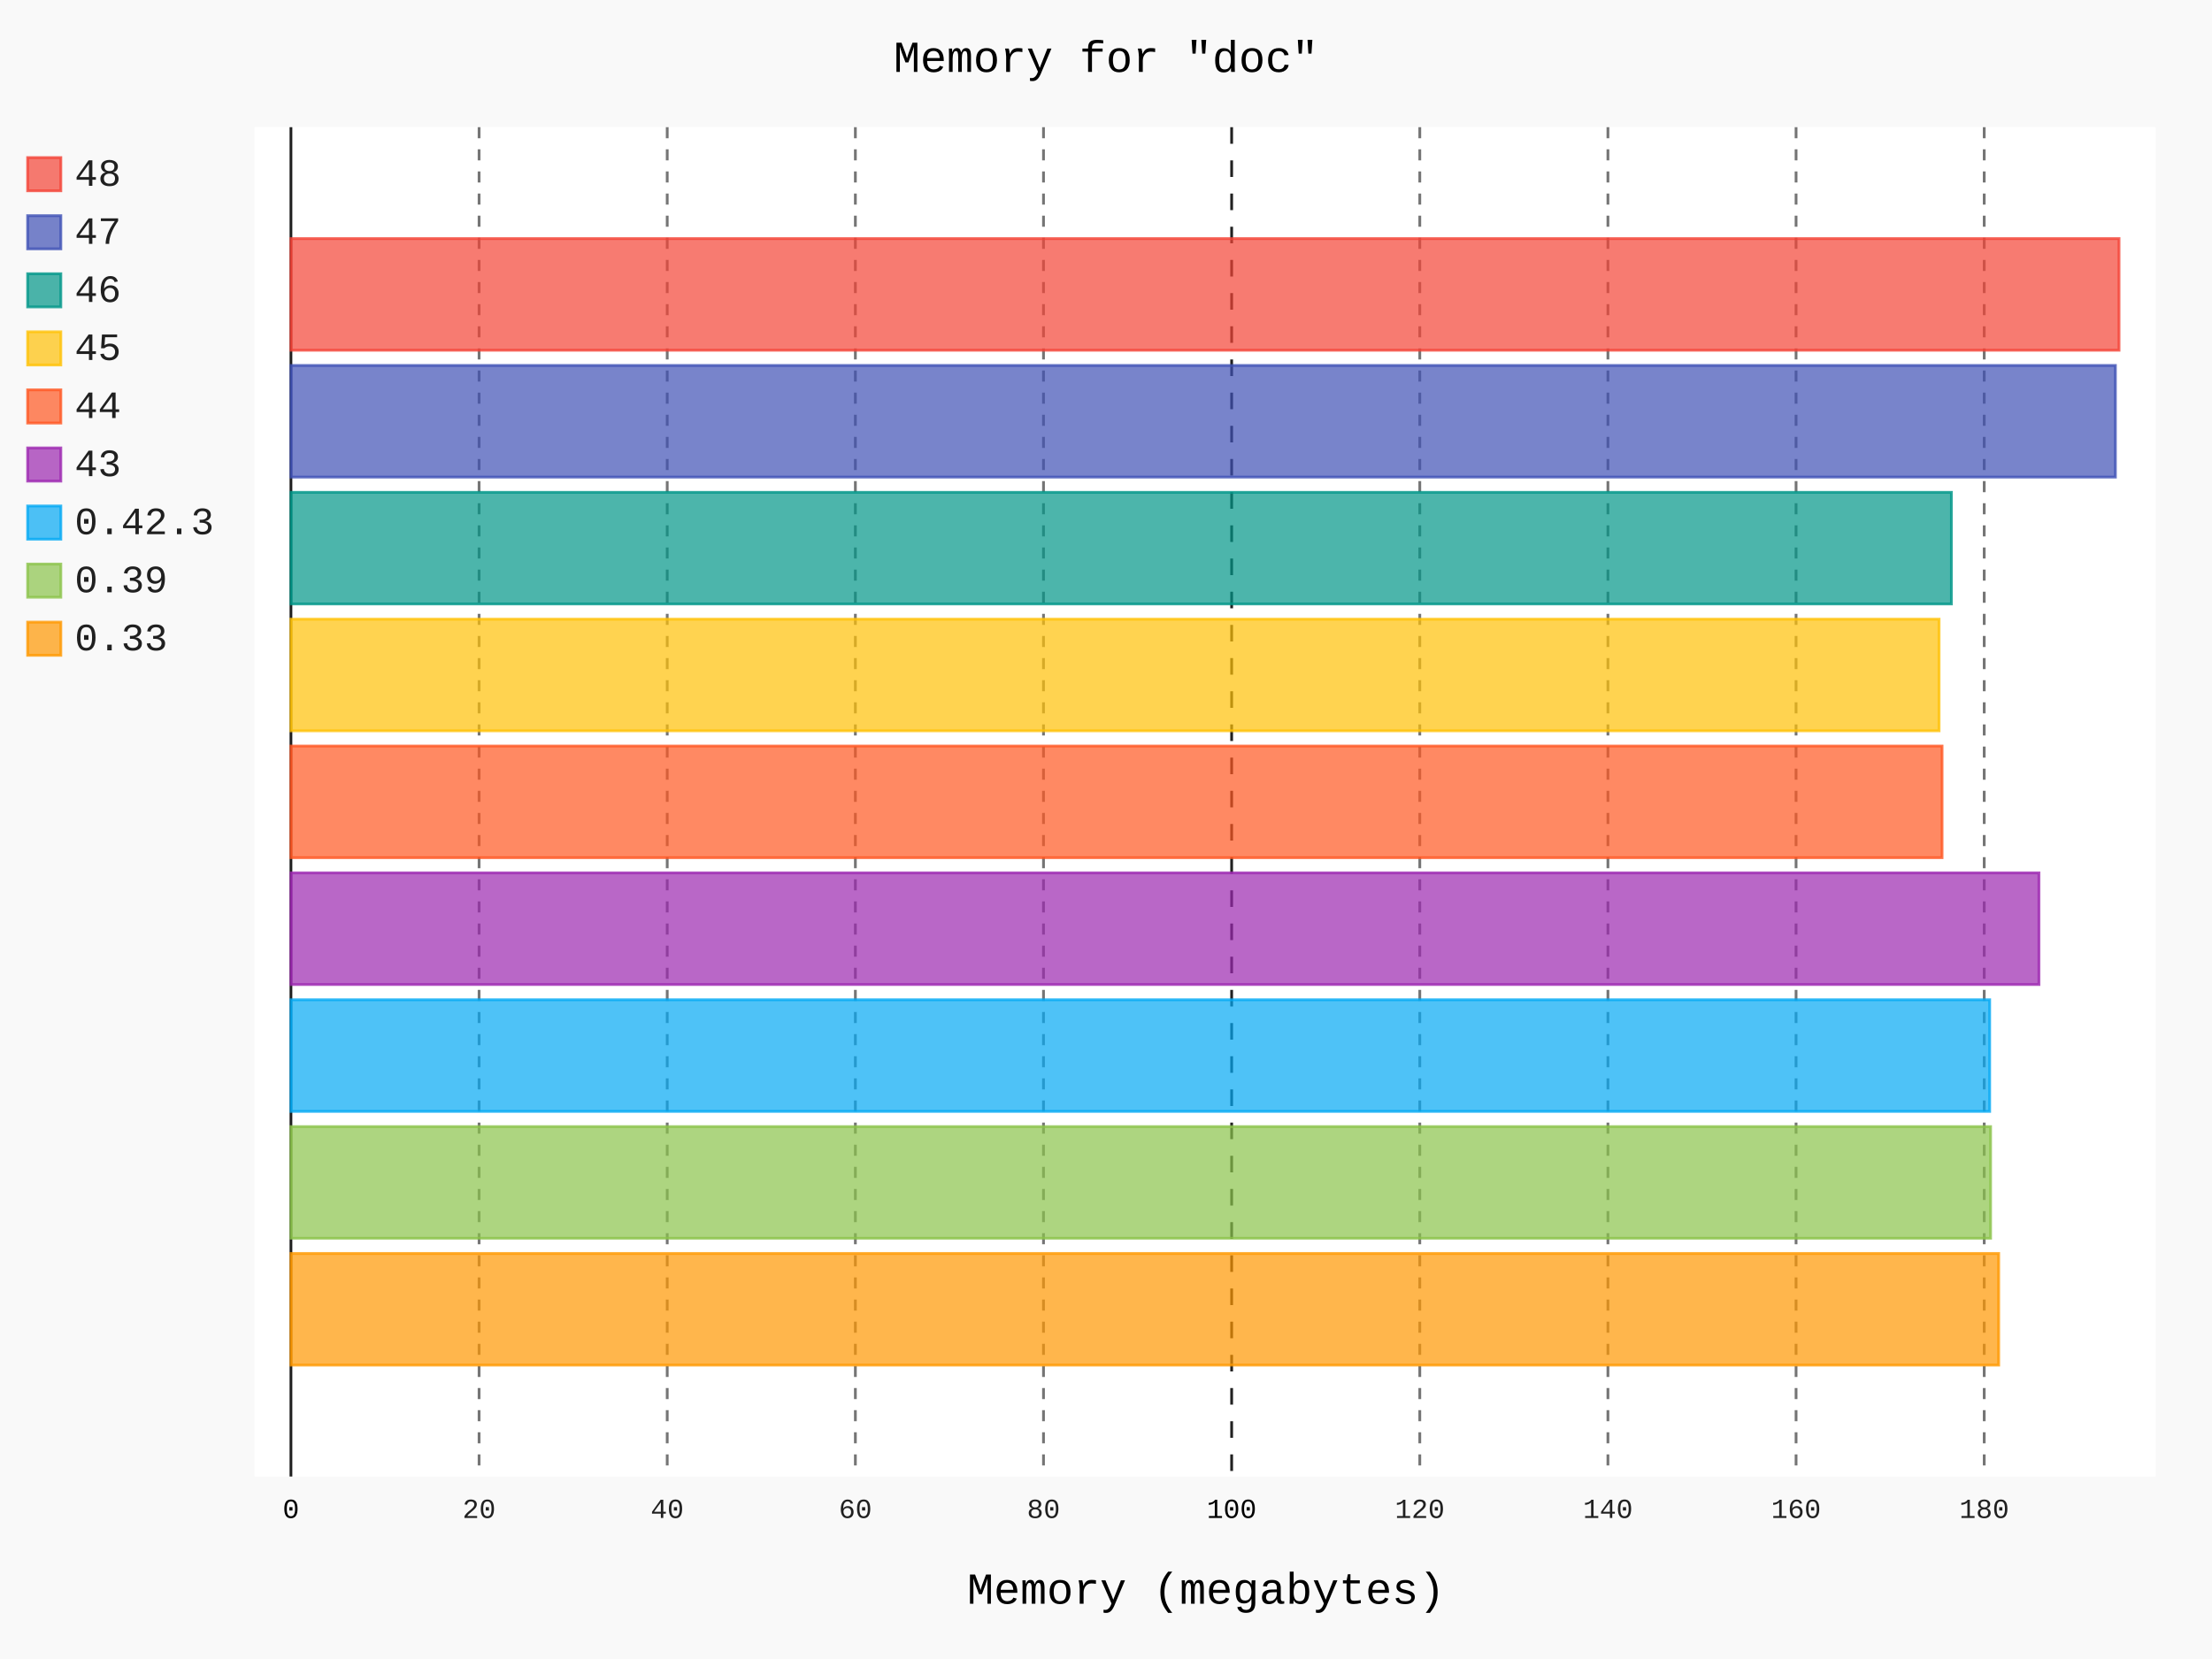
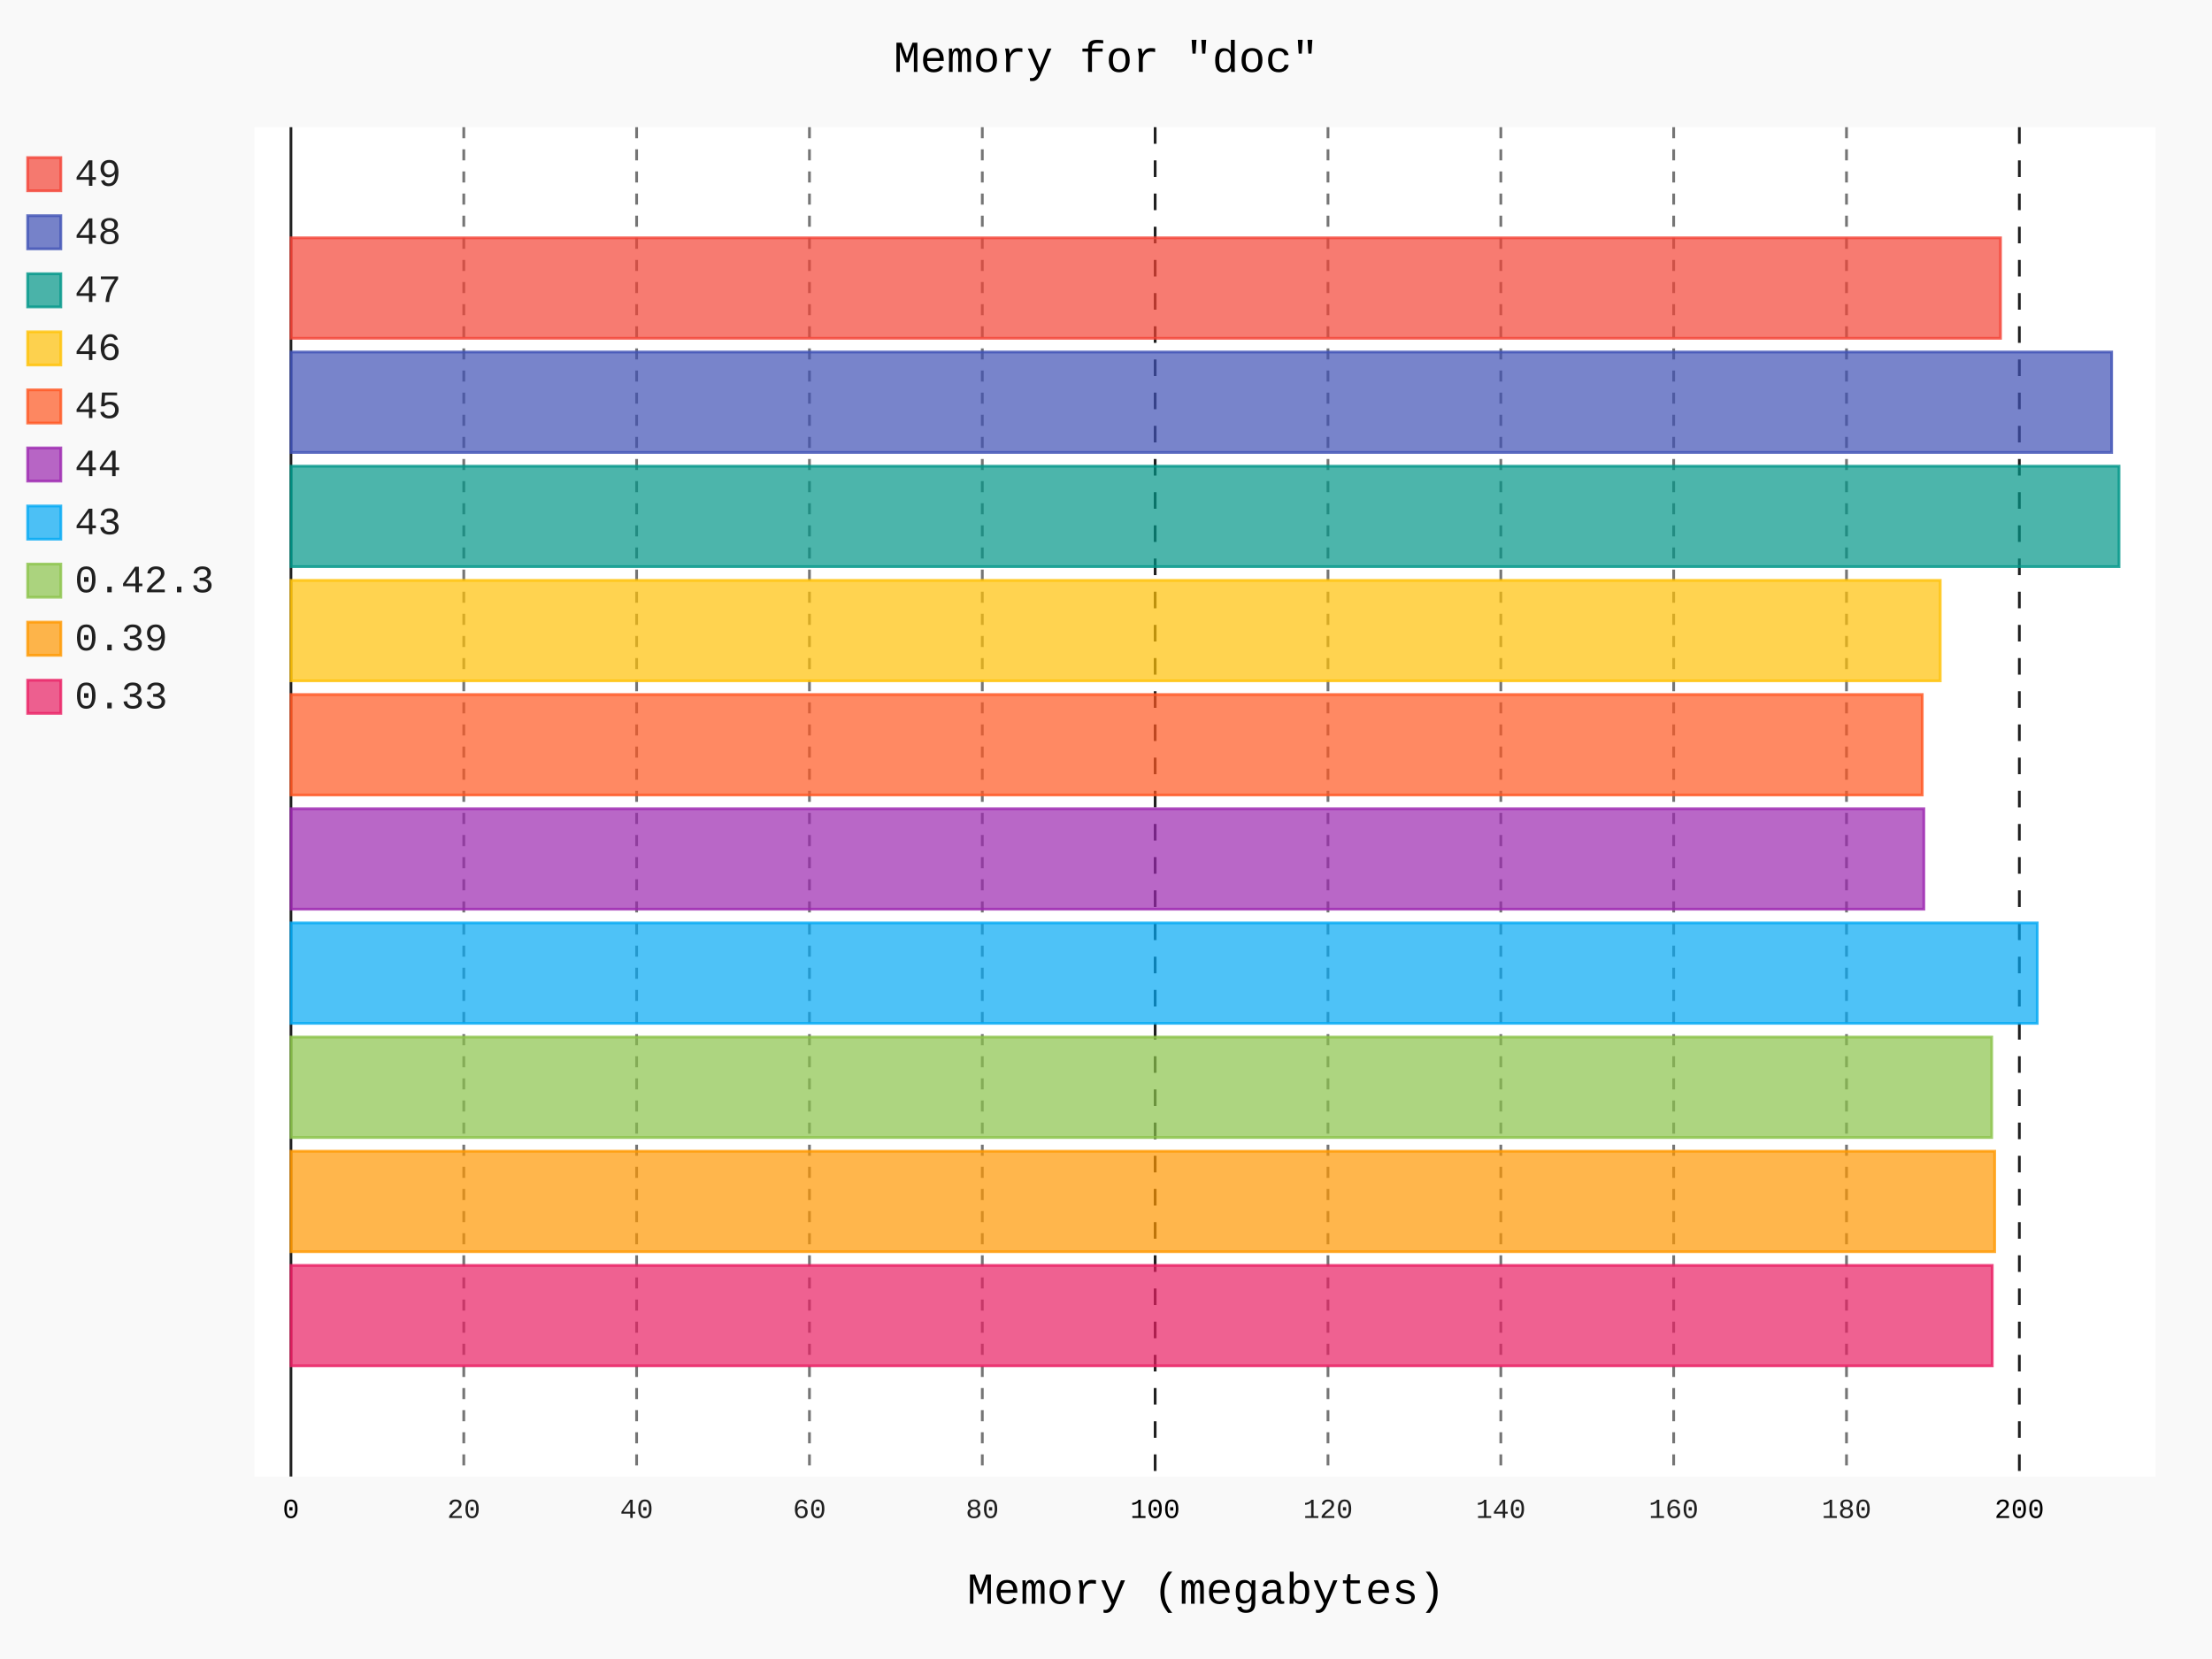
- <svg xmlns="http://www.w3.org/2000/svg" class="pygal-chart" id="chart-18a495e1-1308-4b37-a4b7-d3f643411c99" viewBox="0 0 800 600">
+ <svg xmlns="http://www.w3.org/2000/svg" class="pygal-chart" id="chart-a7226d30-f018-4cbb-b6de-66efb2b228c3" viewBox="0 0 800 600">
  <defs>
-     <style type="text/css">#chart-18a495e1-1308-4b37-a4b7-d3f643411c99{-webkit-user-select:none;-webkit-font-smoothing:antialiased;font-family:Consolas,"Liberation Mono",Menlo,Courier,monospace}#chart-18a495e1-1308-4b37-a4b7-d3f643411c99 .title{font-family:Consolas,"Liberation Mono",Menlo,Courier,monospace;font-size:16px}#chart-18a495e1-1308-4b37-a4b7-d3f643411c99 .legends .legend text{font-family:Consolas,"Liberation Mono",Menlo,Courier,monospace;font-size:14px}#chart-18a495e1-1308-4b37-a4b7-d3f643411c99 .axis text{font-family:Consolas,"Liberation Mono",Menlo,Courier,monospace;font-size:10px}#chart-18a495e1-1308-4b37-a4b7-d3f643411c99 .axis text.major{font-family:Consolas,"Liberation Mono",Menlo,Courier,monospace;font-size:10px}#chart-18a495e1-1308-4b37-a4b7-d3f643411c99 .text-overlay text.value{font-family:Consolas,"Liberation Mono",Menlo,Courier,monospace;font-size:16px}#chart-18a495e1-1308-4b37-a4b7-d3f643411c99 .text-overlay text.label{font-family:Consolas,"Liberation Mono",Menlo,Courier,monospace;font-size:10px}#chart-18a495e1-1308-4b37-a4b7-d3f643411c99 .tooltip{font-family:Consolas,"Liberation Mono",Menlo,Courier,monospace;font-size:14px}#chart-18a495e1-1308-4b37-a4b7-d3f643411c99 text.no_data{font-family:Consolas,"Liberation Mono",Menlo,Courier,monospace;font-size:64px}
- #chart-18a495e1-1308-4b37-a4b7-d3f643411c99{background-color:rgba(249,249,249,1)}#chart-18a495e1-1308-4b37-a4b7-d3f643411c99 path,#chart-18a495e1-1308-4b37-a4b7-d3f643411c99 line,#chart-18a495e1-1308-4b37-a4b7-d3f643411c99 rect,#chart-18a495e1-1308-4b37-a4b7-d3f643411c99 circle{-webkit-transition:150ms;-moz-transition:150ms;transition:150ms}#chart-18a495e1-1308-4b37-a4b7-d3f643411c99 .graph &gt; .background{fill:rgba(249,249,249,1)}#chart-18a495e1-1308-4b37-a4b7-d3f643411c99 .plot &gt; .background{fill:rgba(255,255,255,1)}#chart-18a495e1-1308-4b37-a4b7-d3f643411c99 .graph{fill:rgba(0,0,0,.87)}#chart-18a495e1-1308-4b37-a4b7-d3f643411c99 text.no_data{fill:rgba(0,0,0,1)}#chart-18a495e1-1308-4b37-a4b7-d3f643411c99 .title{fill:rgba(0,0,0,1)}#chart-18a495e1-1308-4b37-a4b7-d3f643411c99 .legends .legend text{fill:rgba(0,0,0,.87)}#chart-18a495e1-1308-4b37-a4b7-d3f643411c99 .legends .legend:hover text{fill:rgba(0,0,0,1)}#chart-18a495e1-1308-4b37-a4b7-d3f643411c99 .axis .line{stroke:rgba(0,0,0,1)}#chart-18a495e1-1308-4b37-a4b7-d3f643411c99 .axis .guide.line{stroke:rgba(0,0,0,.54)}#chart-18a495e1-1308-4b37-a4b7-d3f643411c99 .axis .major.line{stroke:rgba(0,0,0,.87)}#chart-18a495e1-1308-4b37-a4b7-d3f643411c99 .axis text.major{fill:rgba(0,0,0,1)}#chart-18a495e1-1308-4b37-a4b7-d3f643411c99 .axis.y .guides:hover .guide.line,#chart-18a495e1-1308-4b37-a4b7-d3f643411c99 .line-graph .axis.x .guides:hover .guide.line,#chart-18a495e1-1308-4b37-a4b7-d3f643411c99 .stackedline-graph .axis.x .guides:hover .guide.line,#chart-18a495e1-1308-4b37-a4b7-d3f643411c99 .xy-graph .axis.x .guides:hover .guide.line{stroke:rgba(0,0,0,1)}#chart-18a495e1-1308-4b37-a4b7-d3f643411c99 .axis .guides:hover text{fill:rgba(0,0,0,1)}#chart-18a495e1-1308-4b37-a4b7-d3f643411c99 .reactive{fill-opacity:.7;stroke-opacity:.8}#chart-18a495e1-1308-4b37-a4b7-d3f643411c99 .ci{stroke:rgba(0,0,0,.87)}#chart-18a495e1-1308-4b37-a4b7-d3f643411c99 .reactive.active,#chart-18a495e1-1308-4b37-a4b7-d3f643411c99 .active .reactive{fill-opacity:.8;stroke-opacity:.9;stroke-width:4}#chart-18a495e1-1308-4b37-a4b7-d3f643411c99 .ci .reactive.active{stroke-width:1.5}#chart-18a495e1-1308-4b37-a4b7-d3f643411c99 .series text{fill:rgba(0,0,0,1)}#chart-18a495e1-1308-4b37-a4b7-d3f643411c99 .tooltip rect{fill:rgba(255,255,255,1);stroke:rgba(0,0,0,1);-webkit-transition:opacity 150ms;-moz-transition:opacity 150ms;transition:opacity 150ms}#chart-18a495e1-1308-4b37-a4b7-d3f643411c99 .tooltip .label{fill:rgba(0,0,0,.87)}#chart-18a495e1-1308-4b37-a4b7-d3f643411c99 .tooltip .label{fill:rgba(0,0,0,.87)}#chart-18a495e1-1308-4b37-a4b7-d3f643411c99 .tooltip .legend{font-size:.8em;fill:rgba(0,0,0,.54)}#chart-18a495e1-1308-4b37-a4b7-d3f643411c99 .tooltip .x_label{font-size:.6em;fill:rgba(0,0,0,1)}#chart-18a495e1-1308-4b37-a4b7-d3f643411c99 .tooltip .xlink{font-size:.5em;text-decoration:underline}#chart-18a495e1-1308-4b37-a4b7-d3f643411c99 .tooltip .value{font-size:1.5em}#chart-18a495e1-1308-4b37-a4b7-d3f643411c99 .bound{font-size:.5em}#chart-18a495e1-1308-4b37-a4b7-d3f643411c99 .max-value{font-size:.75em;fill:rgba(0,0,0,.54)}#chart-18a495e1-1308-4b37-a4b7-d3f643411c99 .map-element{fill:rgba(255,255,255,1);stroke:rgba(0,0,0,.54) !important}#chart-18a495e1-1308-4b37-a4b7-d3f643411c99 .map-element .reactive{fill-opacity:inherit;stroke-opacity:inherit}#chart-18a495e1-1308-4b37-a4b7-d3f643411c99 .color-0,#chart-18a495e1-1308-4b37-a4b7-d3f643411c99 .color-0 a:visited{stroke:#F44336;fill:#F44336}#chart-18a495e1-1308-4b37-a4b7-d3f643411c99 .color-1,#chart-18a495e1-1308-4b37-a4b7-d3f643411c99 .color-1 a:visited{stroke:#3F51B5;fill:#3F51B5}#chart-18a495e1-1308-4b37-a4b7-d3f643411c99 .color-2,#chart-18a495e1-1308-4b37-a4b7-d3f643411c99 .color-2 a:visited{stroke:#009688;fill:#009688}#chart-18a495e1-1308-4b37-a4b7-d3f643411c99 .color-3,#chart-18a495e1-1308-4b37-a4b7-d3f643411c99 .color-3 a:visited{stroke:#FFC107;fill:#FFC107}#chart-18a495e1-1308-4b37-a4b7-d3f643411c99 .color-4,#chart-18a495e1-1308-4b37-a4b7-d3f643411c99 .color-4 a:visited{stroke:#FF5722;fill:#FF5722}#chart-18a495e1-1308-4b37-a4b7-d3f643411c99 .color-5,#chart-18a495e1-1308-4b37-a4b7-d3f643411c99 .color-5 a:visited{stroke:#9C27B0;fill:#9C27B0}#chart-18a495e1-1308-4b37-a4b7-d3f643411c99 .color-6,#chart-18a495e1-1308-4b37-a4b7-d3f643411c99 .color-6 a:visited{stroke:#03A9F4;fill:#03A9F4}#chart-18a495e1-1308-4b37-a4b7-d3f643411c99 .color-7,#chart-18a495e1-1308-4b37-a4b7-d3f643411c99 .color-7 a:visited{stroke:#8BC34A;fill:#8BC34A}#chart-18a495e1-1308-4b37-a4b7-d3f643411c99 .color-8,#chart-18a495e1-1308-4b37-a4b7-d3f643411c99 .color-8 a:visited{stroke:#FF9800;fill:#FF9800}#chart-18a495e1-1308-4b37-a4b7-d3f643411c99 .text-overlay .color-0 text{fill:black}#chart-18a495e1-1308-4b37-a4b7-d3f643411c99 .text-overlay .color-1 text{fill:black}#chart-18a495e1-1308-4b37-a4b7-d3f643411c99 .text-overlay .color-2 text{fill:black}#chart-18a495e1-1308-4b37-a4b7-d3f643411c99 .text-overlay .color-3 text{fill:black}#chart-18a495e1-1308-4b37-a4b7-d3f643411c99 .text-overlay .color-4 text{fill:black}#chart-18a495e1-1308-4b37-a4b7-d3f643411c99 .text-overlay .color-5 text{fill:black}#chart-18a495e1-1308-4b37-a4b7-d3f643411c99 .text-overlay .color-6 text{fill:black}#chart-18a495e1-1308-4b37-a4b7-d3f643411c99 .text-overlay .color-7 text{fill:black}#chart-18a495e1-1308-4b37-a4b7-d3f643411c99 .text-overlay .color-8 text{fill:black}
- #chart-18a495e1-1308-4b37-a4b7-d3f643411c99 text.no_data{text-anchor:middle}#chart-18a495e1-1308-4b37-a4b7-d3f643411c99 .guide.line{fill:none}#chart-18a495e1-1308-4b37-a4b7-d3f643411c99 .centered{text-anchor:middle}#chart-18a495e1-1308-4b37-a4b7-d3f643411c99 .title{text-anchor:middle}#chart-18a495e1-1308-4b37-a4b7-d3f643411c99 .legends .legend text{fill-opacity:1}#chart-18a495e1-1308-4b37-a4b7-d3f643411c99 .axis.x text{text-anchor:middle}#chart-18a495e1-1308-4b37-a4b7-d3f643411c99 .axis.x:not(.web) text[transform]{text-anchor:start}#chart-18a495e1-1308-4b37-a4b7-d3f643411c99 .axis.x:not(.web) text[transform].backwards{text-anchor:end}#chart-18a495e1-1308-4b37-a4b7-d3f643411c99 .axis.y text{text-anchor:end}#chart-18a495e1-1308-4b37-a4b7-d3f643411c99 .axis.y text[transform].backwards{text-anchor:start}#chart-18a495e1-1308-4b37-a4b7-d3f643411c99 .axis.y2 text{text-anchor:start}#chart-18a495e1-1308-4b37-a4b7-d3f643411c99 .axis.y2 text[transform].backwards{text-anchor:end}#chart-18a495e1-1308-4b37-a4b7-d3f643411c99 .axis .guide.line{stroke-dasharray:4,4}#chart-18a495e1-1308-4b37-a4b7-d3f643411c99 .axis .major.guide.line{stroke-dasharray:6,6}#chart-18a495e1-1308-4b37-a4b7-d3f643411c99 .horizontal .axis.y .guide.line,#chart-18a495e1-1308-4b37-a4b7-d3f643411c99 .horizontal .axis.y2 .guide.line,#chart-18a495e1-1308-4b37-a4b7-d3f643411c99 .vertical .axis.x .guide.line{opacity:0}#chart-18a495e1-1308-4b37-a4b7-d3f643411c99 .horizontal .axis.always_show .guide.line,#chart-18a495e1-1308-4b37-a4b7-d3f643411c99 .vertical .axis.always_show .guide.line{opacity:1 !important}#chart-18a495e1-1308-4b37-a4b7-d3f643411c99 .axis.y .guides:hover .guide.line,#chart-18a495e1-1308-4b37-a4b7-d3f643411c99 .axis.y2 .guides:hover .guide.line,#chart-18a495e1-1308-4b37-a4b7-d3f643411c99 .axis.x .guides:hover .guide.line{opacity:1}#chart-18a495e1-1308-4b37-a4b7-d3f643411c99 .axis .guides:hover text{opacity:1}#chart-18a495e1-1308-4b37-a4b7-d3f643411c99 .nofill{fill:none}#chart-18a495e1-1308-4b37-a4b7-d3f643411c99 .subtle-fill{fill-opacity:.2}#chart-18a495e1-1308-4b37-a4b7-d3f643411c99 .dot{stroke-width:1px;fill-opacity:1}#chart-18a495e1-1308-4b37-a4b7-d3f643411c99 .dot.active{stroke-width:5px}#chart-18a495e1-1308-4b37-a4b7-d3f643411c99 .dot.negative{fill:transparent}#chart-18a495e1-1308-4b37-a4b7-d3f643411c99 text,#chart-18a495e1-1308-4b37-a4b7-d3f643411c99 tspan{stroke:none !important}#chart-18a495e1-1308-4b37-a4b7-d3f643411c99 .series text.active{opacity:1}#chart-18a495e1-1308-4b37-a4b7-d3f643411c99 .tooltip rect{fill-opacity:.95;stroke-width:.5}#chart-18a495e1-1308-4b37-a4b7-d3f643411c99 .tooltip text{fill-opacity:1}#chart-18a495e1-1308-4b37-a4b7-d3f643411c99 .showable{visibility:hidden}#chart-18a495e1-1308-4b37-a4b7-d3f643411c99 .showable.shown{visibility:visible}#chart-18a495e1-1308-4b37-a4b7-d3f643411c99 .gauge-background{fill:rgba(229,229,229,1);stroke:none}#chart-18a495e1-1308-4b37-a4b7-d3f643411c99 .bg-lines{stroke:rgba(249,249,249,1);stroke-width:2px}</style>
+     <style type="text/css">#chart-a7226d30-f018-4cbb-b6de-66efb2b228c3{-webkit-user-select:none;-webkit-font-smoothing:antialiased;font-family:Consolas,"Liberation Mono",Menlo,Courier,monospace}#chart-a7226d30-f018-4cbb-b6de-66efb2b228c3 .title{font-family:Consolas,"Liberation Mono",Menlo,Courier,monospace;font-size:16px}#chart-a7226d30-f018-4cbb-b6de-66efb2b228c3 .legends .legend text{font-family:Consolas,"Liberation Mono",Menlo,Courier,monospace;font-size:14px}#chart-a7226d30-f018-4cbb-b6de-66efb2b228c3 .axis text{font-family:Consolas,"Liberation Mono",Menlo,Courier,monospace;font-size:10px}#chart-a7226d30-f018-4cbb-b6de-66efb2b228c3 .axis text.major{font-family:Consolas,"Liberation Mono",Menlo,Courier,monospace;font-size:10px}#chart-a7226d30-f018-4cbb-b6de-66efb2b228c3 .text-overlay text.value{font-family:Consolas,"Liberation Mono",Menlo,Courier,monospace;font-size:16px}#chart-a7226d30-f018-4cbb-b6de-66efb2b228c3 .text-overlay text.label{font-family:Consolas,"Liberation Mono",Menlo,Courier,monospace;font-size:10px}#chart-a7226d30-f018-4cbb-b6de-66efb2b228c3 .tooltip{font-family:Consolas,"Liberation Mono",Menlo,Courier,monospace;font-size:14px}#chart-a7226d30-f018-4cbb-b6de-66efb2b228c3 text.no_data{font-family:Consolas,"Liberation Mono",Menlo,Courier,monospace;font-size:64px}
+ #chart-a7226d30-f018-4cbb-b6de-66efb2b228c3{background-color:rgba(249,249,249,1)}#chart-a7226d30-f018-4cbb-b6de-66efb2b228c3 path,#chart-a7226d30-f018-4cbb-b6de-66efb2b228c3 line,#chart-a7226d30-f018-4cbb-b6de-66efb2b228c3 rect,#chart-a7226d30-f018-4cbb-b6de-66efb2b228c3 circle{-webkit-transition:150ms;-moz-transition:150ms;transition:150ms}#chart-a7226d30-f018-4cbb-b6de-66efb2b228c3 .graph &gt; .background{fill:rgba(249,249,249,1)}#chart-a7226d30-f018-4cbb-b6de-66efb2b228c3 .plot &gt; .background{fill:rgba(255,255,255,1)}#chart-a7226d30-f018-4cbb-b6de-66efb2b228c3 .graph{fill:rgba(0,0,0,.87)}#chart-a7226d30-f018-4cbb-b6de-66efb2b228c3 text.no_data{fill:rgba(0,0,0,1)}#chart-a7226d30-f018-4cbb-b6de-66efb2b228c3 .title{fill:rgba(0,0,0,1)}#chart-a7226d30-f018-4cbb-b6de-66efb2b228c3 .legends .legend text{fill:rgba(0,0,0,.87)}#chart-a7226d30-f018-4cbb-b6de-66efb2b228c3 .legends .legend:hover text{fill:rgba(0,0,0,1)}#chart-a7226d30-f018-4cbb-b6de-66efb2b228c3 .axis .line{stroke:rgba(0,0,0,1)}#chart-a7226d30-f018-4cbb-b6de-66efb2b228c3 .axis .guide.line{stroke:rgba(0,0,0,.54)}#chart-a7226d30-f018-4cbb-b6de-66efb2b228c3 .axis .major.line{stroke:rgba(0,0,0,.87)}#chart-a7226d30-f018-4cbb-b6de-66efb2b228c3 .axis text.major{fill:rgba(0,0,0,1)}#chart-a7226d30-f018-4cbb-b6de-66efb2b228c3 .axis.y .guides:hover .guide.line,#chart-a7226d30-f018-4cbb-b6de-66efb2b228c3 .line-graph .axis.x .guides:hover .guide.line,#chart-a7226d30-f018-4cbb-b6de-66efb2b228c3 .stackedline-graph .axis.x .guides:hover .guide.line,#chart-a7226d30-f018-4cbb-b6de-66efb2b228c3 .xy-graph .axis.x .guides:hover .guide.line{stroke:rgba(0,0,0,1)}#chart-a7226d30-f018-4cbb-b6de-66efb2b228c3 .axis .guides:hover text{fill:rgba(0,0,0,1)}#chart-a7226d30-f018-4cbb-b6de-66efb2b228c3 .reactive{fill-opacity:.7;stroke-opacity:.8}#chart-a7226d30-f018-4cbb-b6de-66efb2b228c3 .ci{stroke:rgba(0,0,0,.87)}#chart-a7226d30-f018-4cbb-b6de-66efb2b228c3 .reactive.active,#chart-a7226d30-f018-4cbb-b6de-66efb2b228c3 .active .reactive{fill-opacity:.8;stroke-opacity:.9;stroke-width:4}#chart-a7226d30-f018-4cbb-b6de-66efb2b228c3 .ci .reactive.active{stroke-width:1.5}#chart-a7226d30-f018-4cbb-b6de-66efb2b228c3 .series text{fill:rgba(0,0,0,1)}#chart-a7226d30-f018-4cbb-b6de-66efb2b228c3 .tooltip rect{fill:rgba(255,255,255,1);stroke:rgba(0,0,0,1);-webkit-transition:opacity 150ms;-moz-transition:opacity 150ms;transition:opacity 150ms}#chart-a7226d30-f018-4cbb-b6de-66efb2b228c3 .tooltip .label{fill:rgba(0,0,0,.87)}#chart-a7226d30-f018-4cbb-b6de-66efb2b228c3 .tooltip .label{fill:rgba(0,0,0,.87)}#chart-a7226d30-f018-4cbb-b6de-66efb2b228c3 .tooltip .legend{font-size:.8em;fill:rgba(0,0,0,.54)}#chart-a7226d30-f018-4cbb-b6de-66efb2b228c3 .tooltip .x_label{font-size:.6em;fill:rgba(0,0,0,1)}#chart-a7226d30-f018-4cbb-b6de-66efb2b228c3 .tooltip .xlink{font-size:.5em;text-decoration:underline}#chart-a7226d30-f018-4cbb-b6de-66efb2b228c3 .tooltip .value{font-size:1.5em}#chart-a7226d30-f018-4cbb-b6de-66efb2b228c3 .bound{font-size:.5em}#chart-a7226d30-f018-4cbb-b6de-66efb2b228c3 .max-value{font-size:.75em;fill:rgba(0,0,0,.54)}#chart-a7226d30-f018-4cbb-b6de-66efb2b228c3 .map-element{fill:rgba(255,255,255,1);stroke:rgba(0,0,0,.54) !important}#chart-a7226d30-f018-4cbb-b6de-66efb2b228c3 .map-element .reactive{fill-opacity:inherit;stroke-opacity:inherit}#chart-a7226d30-f018-4cbb-b6de-66efb2b228c3 .color-0,#chart-a7226d30-f018-4cbb-b6de-66efb2b228c3 .color-0 a:visited{stroke:#F44336;fill:#F44336}#chart-a7226d30-f018-4cbb-b6de-66efb2b228c3 .color-1,#chart-a7226d30-f018-4cbb-b6de-66efb2b228c3 .color-1 a:visited{stroke:#3F51B5;fill:#3F51B5}#chart-a7226d30-f018-4cbb-b6de-66efb2b228c3 .color-2,#chart-a7226d30-f018-4cbb-b6de-66efb2b228c3 .color-2 a:visited{stroke:#009688;fill:#009688}#chart-a7226d30-f018-4cbb-b6de-66efb2b228c3 .color-3,#chart-a7226d30-f018-4cbb-b6de-66efb2b228c3 .color-3 a:visited{stroke:#FFC107;fill:#FFC107}#chart-a7226d30-f018-4cbb-b6de-66efb2b228c3 .color-4,#chart-a7226d30-f018-4cbb-b6de-66efb2b228c3 .color-4 a:visited{stroke:#FF5722;fill:#FF5722}#chart-a7226d30-f018-4cbb-b6de-66efb2b228c3 .color-5,#chart-a7226d30-f018-4cbb-b6de-66efb2b228c3 .color-5 a:visited{stroke:#9C27B0;fill:#9C27B0}#chart-a7226d30-f018-4cbb-b6de-66efb2b228c3 .color-6,#chart-a7226d30-f018-4cbb-b6de-66efb2b228c3 .color-6 a:visited{stroke:#03A9F4;fill:#03A9F4}#chart-a7226d30-f018-4cbb-b6de-66efb2b228c3 .color-7,#chart-a7226d30-f018-4cbb-b6de-66efb2b228c3 .color-7 a:visited{stroke:#8BC34A;fill:#8BC34A}#chart-a7226d30-f018-4cbb-b6de-66efb2b228c3 .color-8,#chart-a7226d30-f018-4cbb-b6de-66efb2b228c3 .color-8 a:visited{stroke:#FF9800;fill:#FF9800}#chart-a7226d30-f018-4cbb-b6de-66efb2b228c3 .color-9,#chart-a7226d30-f018-4cbb-b6de-66efb2b228c3 .color-9 a:visited{stroke:#E91E63;fill:#E91E63}#chart-a7226d30-f018-4cbb-b6de-66efb2b228c3 .text-overlay .color-0 text{fill:black}#chart-a7226d30-f018-4cbb-b6de-66efb2b228c3 .text-overlay .color-1 text{fill:black}#chart-a7226d30-f018-4cbb-b6de-66efb2b228c3 .text-overlay .color-2 text{fill:black}#chart-a7226d30-f018-4cbb-b6de-66efb2b228c3 .text-overlay .color-3 text{fill:black}#chart-a7226d30-f018-4cbb-b6de-66efb2b228c3 .text-overlay .color-4 text{fill:black}#chart-a7226d30-f018-4cbb-b6de-66efb2b228c3 .text-overlay .color-5 text{fill:black}#chart-a7226d30-f018-4cbb-b6de-66efb2b228c3 .text-overlay .color-6 text{fill:black}#chart-a7226d30-f018-4cbb-b6de-66efb2b228c3 .text-overlay .color-7 text{fill:black}#chart-a7226d30-f018-4cbb-b6de-66efb2b228c3 .text-overlay .color-8 text{fill:black}#chart-a7226d30-f018-4cbb-b6de-66efb2b228c3 .text-overlay .color-9 text{fill:black}
+ #chart-a7226d30-f018-4cbb-b6de-66efb2b228c3 text.no_data{text-anchor:middle}#chart-a7226d30-f018-4cbb-b6de-66efb2b228c3 .guide.line{fill:none}#chart-a7226d30-f018-4cbb-b6de-66efb2b228c3 .centered{text-anchor:middle}#chart-a7226d30-f018-4cbb-b6de-66efb2b228c3 .title{text-anchor:middle}#chart-a7226d30-f018-4cbb-b6de-66efb2b228c3 .legends .legend text{fill-opacity:1}#chart-a7226d30-f018-4cbb-b6de-66efb2b228c3 .axis.x text{text-anchor:middle}#chart-a7226d30-f018-4cbb-b6de-66efb2b228c3 .axis.x:not(.web) text[transform]{text-anchor:start}#chart-a7226d30-f018-4cbb-b6de-66efb2b228c3 .axis.x:not(.web) text[transform].backwards{text-anchor:end}#chart-a7226d30-f018-4cbb-b6de-66efb2b228c3 .axis.y text{text-anchor:end}#chart-a7226d30-f018-4cbb-b6de-66efb2b228c3 .axis.y text[transform].backwards{text-anchor:start}#chart-a7226d30-f018-4cbb-b6de-66efb2b228c3 .axis.y2 text{text-anchor:start}#chart-a7226d30-f018-4cbb-b6de-66efb2b228c3 .axis.y2 text[transform].backwards{text-anchor:end}#chart-a7226d30-f018-4cbb-b6de-66efb2b228c3 .axis .guide.line{stroke-dasharray:4,4}#chart-a7226d30-f018-4cbb-b6de-66efb2b228c3 .axis .major.guide.line{stroke-dasharray:6,6}#chart-a7226d30-f018-4cbb-b6de-66efb2b228c3 .horizontal .axis.y .guide.line,#chart-a7226d30-f018-4cbb-b6de-66efb2b228c3 .horizontal .axis.y2 .guide.line,#chart-a7226d30-f018-4cbb-b6de-66efb2b228c3 .vertical .axis.x .guide.line{opacity:0}#chart-a7226d30-f018-4cbb-b6de-66efb2b228c3 .horizontal .axis.always_show .guide.line,#chart-a7226d30-f018-4cbb-b6de-66efb2b228c3 .vertical .axis.always_show .guide.line{opacity:1 !important}#chart-a7226d30-f018-4cbb-b6de-66efb2b228c3 .axis.y .guides:hover .guide.line,#chart-a7226d30-f018-4cbb-b6de-66efb2b228c3 .axis.y2 .guides:hover .guide.line,#chart-a7226d30-f018-4cbb-b6de-66efb2b228c3 .axis.x .guides:hover .guide.line{opacity:1}#chart-a7226d30-f018-4cbb-b6de-66efb2b228c3 .axis .guides:hover text{opacity:1}#chart-a7226d30-f018-4cbb-b6de-66efb2b228c3 .nofill{fill:none}#chart-a7226d30-f018-4cbb-b6de-66efb2b228c3 .subtle-fill{fill-opacity:.2}#chart-a7226d30-f018-4cbb-b6de-66efb2b228c3 .dot{stroke-width:1px;fill-opacity:1}#chart-a7226d30-f018-4cbb-b6de-66efb2b228c3 .dot.active{stroke-width:5px}#chart-a7226d30-f018-4cbb-b6de-66efb2b228c3 .dot.negative{fill:transparent}#chart-a7226d30-f018-4cbb-b6de-66efb2b228c3 text,#chart-a7226d30-f018-4cbb-b6de-66efb2b228c3 tspan{stroke:none !important}#chart-a7226d30-f018-4cbb-b6de-66efb2b228c3 .series text.active{opacity:1}#chart-a7226d30-f018-4cbb-b6de-66efb2b228c3 .tooltip rect{fill-opacity:.95;stroke-width:.5}#chart-a7226d30-f018-4cbb-b6de-66efb2b228c3 .tooltip text{fill-opacity:1}#chart-a7226d30-f018-4cbb-b6de-66efb2b228c3 .showable{visibility:hidden}#chart-a7226d30-f018-4cbb-b6de-66efb2b228c3 .showable.shown{visibility:visible}#chart-a7226d30-f018-4cbb-b6de-66efb2b228c3 .gauge-background{fill:rgba(229,229,229,1);stroke:none}#chart-a7226d30-f018-4cbb-b6de-66efb2b228c3 .bg-lines{stroke:rgba(249,249,249,1);stroke-width:2px}</style>
  </defs>
  <g class="graph horizontalbar-graph horizontal">
    <rect class="background" height="600" width="800" x="0" y="0" />
    <g class="plot" transform="translate(92, 46)">
      <rect class="background" height="488" width="687.6" x="0" y="0" />
      <g class="axis x always_show">
        <g class="guides">
          <path class="axis major line" d="M13.223 0 v488" />
          <text class="major" x="13.223" y="503.0">0</text>
        </g>
        <g class="guides">
-           <path class="guide line" d="M81.267 0 v488" />
-           <text class="" x="81.267" y="503.0">20</text>
-         </g>
-         <g class="guides">
-           <path class="guide line" d="M149.311 0 v488" />
-           <text class="" x="149.311" y="503.0">40</text>
-         </g>
-         <g class="guides">
-           <path class="guide line" d="M217.354 0 v488" />
-           <text class="" x="217.354" y="503.0">60</text>
-         </g>
-         <g class="guides">
-           <path class="guide line" d="M285.398 0 v488" />
-           <text class="" x="285.398" y="503.0">80</text>
-         </g>
-         <g class="guides">
-           <path class="major guide line" d="M353.442 0 v488" />
-           <text class="major" x="353.442" y="503.0">100</text>
-         </g>
-         <g class="guides">
-           <path class="guide line" d="M421.485 0 v488" />
-           <text class="" x="421.485" y="503.0">120</text>
-         </g>
-         <g class="guides">
-           <path class="guide line" d="M489.529 0 v488" />
-           <text class="" x="489.529" y="503.0">140</text>
-         </g>
-         <g class="guides">
-           <path class="guide line" d="M557.573 0 v488" />
-           <text class="" x="557.573" y="503.0">160</text>
-         </g>
-         <g class="guides">
-           <path class="guide line" d="M625.617 0 v488" />
-           <text class="" x="625.617" y="503.0">180</text>
+           <path class="guide line" d="M75.733 0 v488" />
+           <text class="" x="75.733" y="503.0">20</text>
+         </g>
+         <g class="guides">
+           <path class="guide line" d="M138.243 0 v488" />
+           <text class="" x="138.243" y="503.0">40</text>
+         </g>
+         <g class="guides">
+           <path class="guide line" d="M200.753 0 v488" />
+           <text class="" x="200.753" y="503.0">60</text>
+         </g>
+         <g class="guides">
+           <path class="guide line" d="M263.263 0 v488" />
+           <text class="" x="263.263" y="503.0">80</text>
+         </g>
+         <g class="guides">
+           <path class="major guide line" d="M325.773 0 v488" />
+           <text class="major" x="325.773" y="503.0">100</text>
+         </g>
+         <g class="guides">
+           <path class="guide line" d="M388.283 0 v488" />
+           <text class="" x="388.283" y="503.0">120</text>
+         </g>
+         <g class="guides">
+           <path class="guide line" d="M450.794 0 v488" />
+           <text class="" x="450.794" y="503.0">140</text>
+         </g>
+         <g class="guides">
+           <path class="guide line" d="M513.304 0 v488" />
+           <text class="" x="513.304" y="503.0">160</text>
+         </g>
+         <g class="guides">
+           <path class="guide line" d="M575.814 0 v488" />
+           <text class="" x="575.814" y="503.0">180</text>
+         </g>
+         <g class="guides">
+           <path class="major guide line" d="M638.324 0 v488" />
+           <text class="major" x="638.324" y="503.0">200</text>
+         </g>
+       </g>
+       <g class="series serie-9 color-9">
+         <g class="bars">
+           <g class="bar">
+             <rect class="rect reactive tooltip-trigger" height="36.337" rx="0" ry="0" width="615.297" x="13.223" y="411.647" />
+           </g>
        </g>
      </g>
      <g class="series serie-8 color-8">
        <g class="bars">
          <g class="bar">
-             <rect class="rect reactive tooltip-trigger" height="40.375" rx="0" ry="0" width="617.63" x="13.223" y="407.334" />
+             <rect class="rect reactive tooltip-trigger" height="36.337" rx="0" ry="0" width="616.176" x="13.223" y="370.354" />
          </g>
        </g>
      </g>
      <g class="series serie-7 color-7">
        <g class="bars">
          <g class="bar">
-             <rect class="rect reactive tooltip-trigger" height="40.375" rx="0" ry="0" width="614.706" x="13.223" y="361.454" />
+             <rect class="rect reactive tooltip-trigger" height="36.337" rx="0" ry="0" width="615.102" x="13.223" y="329.062" />
          </g>
        </g>
      </g>
      <g class="series serie-6 color-6">
        <g class="bars">
          <g class="bar">
-             <rect class="rect reactive tooltip-trigger" height="40.375" rx="0" ry="0" width="614.374" x="13.223" y="315.573" />
+             <rect class="rect reactive tooltip-trigger" height="36.337" rx="0" ry="0" width="631.571" x="13.223" y="287.77" />
          </g>
        </g>
      </g>
      <g class="series serie-5 color-5">
        <g class="bars">
          <g class="bar">
-             <rect class="rect reactive tooltip-trigger" height="40.375" rx="0" ry="0" width="632.195" x="13.223" y="269.693" />
+             <rect class="rect reactive tooltip-trigger" height="36.337" rx="0" ry="0" width="590.561" x="13.223" y="246.478" />
          </g>
        </g>
      </g>
      <g class="series serie-4 color-4">
        <g class="bars">
          <g class="bar">
-             <rect class="rect reactive tooltip-trigger" height="40.375" rx="0" ry="0" width="597.15" x="13.223" y="223.813" />
+             <rect class="rect reactive tooltip-trigger" height="36.337" rx="0" ry="0" width="589.975" x="13.223" y="205.185" />
          </g>
        </g>
      </g>
      <g class="series serie-3 color-3">
        <g class="bars">
          <g class="bar">
-             <rect class="rect reactive tooltip-trigger" height="40.375" rx="0" ry="0" width="596.074" x="13.223" y="177.932" />
+             <rect class="rect reactive tooltip-trigger" height="36.337" rx="0" ry="0" width="596.495" x="13.223" y="163.893" />
          </g>
        </g>
      </g>
      <g class="series serie-2 color-2">
        <g class="bars">
          <g class="bar">
-             <rect class="rect reactive tooltip-trigger" height="40.375" rx="0" ry="0" width="600.526" x="13.223" y="132.052" />
+             <rect class="rect reactive tooltip-trigger" height="36.337" rx="0" ry="0" width="661.154" x="13.223" y="122.601" />
          </g>
        </g>
      </g>
      <g class="series serie-1 color-1">
        <g class="bars">
          <g class="bar">
-             <rect class="rect reactive tooltip-trigger" height="40.375" rx="0" ry="0" width="659.838" x="13.223" y="86.172" />
+             <rect class="rect reactive tooltip-trigger" height="36.337" rx="0" ry="0" width="658.492" x="13.223" y="81.308" />
          </g>
        </g>
      </g>
      <g class="series serie-0 color-0">
        <g class="bars">
          <g class="bar">
-             <rect class="rect reactive tooltip-trigger" height="40.375" rx="0" ry="0" width="661.154" x="13.223" y="40.291" />
+             <rect class="rect reactive tooltip-trigger" height="36.337" rx="0" ry="0" width="618.288" x="13.223" y="40.016" />
          </g>
        </g>
      </g>
    </g>
    <g class="titles">
      <text class="title plot_title" x="400.0" y="26">Memory for "doc"</text>
      <text class="title" x="436.2" y="580">Memory (megabytes)</text>
    </g>
    <g class="plot overlay" transform="translate(92, 46)">
+       <g class="series serie-9 color-9" />
      <g class="series serie-8 color-8" />
      <g class="series serie-7 color-7" />
      <g class="series serie-6 color-6" />
      <g class="series serie-5 color-5" />
      <g class="series serie-4 color-4" />
      <g class="series serie-3 color-3" />
      <g class="series serie-2 color-2" />
      <g class="series serie-1 color-1" />
      <g class="series serie-0 color-0" />
    </g>
    <g class="plot text-overlay" transform="translate(92, 46)">
+       <g class="series serie-9 color-9" />
      <g class="series serie-8 color-8" />
      <g class="series serie-7 color-7" />
      <g class="series serie-6 color-6" />
      <g class="series serie-5 color-5" />
      <g class="series serie-4 color-4" />
      <g class="series serie-3 color-3" />
      <g class="series serie-2 color-2" />
      <g class="series serie-1 color-1" />
      <g class="series serie-0 color-0" />
    </g>
    <g class="plot tooltip-overlay" transform="translate(92, 46)">
      <g class="tooltip" style="opacity: 0" transform="translate(0 0)">
        <rect class="tooltip-box" height="0" rx="0" ry="0" width="0" />
        <g class="text" />
      </g>
    </g>
    <g class="legends" transform="translate(10, 56)">
      <g class="legend reactive activate-serie" id="activate-serie-0">
        <rect class="color-0 reactive" height="12" width="12" x="0.0" y="1.0" />
-         <text x="17.0" y="11.2">48</text>
+         <text x="17.0" y="11.2">49</text>
      </g>
      <g class="legend reactive activate-serie" id="activate-serie-1">
        <rect class="color-1 reactive" height="12" width="12" x="0.0" y="22.0" />
-         <text x="17.0" y="32.2">47</text>
+         <text x="17.0" y="32.2">48</text>
      </g>
      <g class="legend reactive activate-serie" id="activate-serie-2">
        <rect class="color-2 reactive" height="12" width="12" x="0.0" y="43.0" />
-         <text x="17.0" y="53.2">46</text>
+         <text x="17.0" y="53.2">47</text>
      </g>
      <g class="legend reactive activate-serie" id="activate-serie-3">
        <rect class="color-3 reactive" height="12" width="12" x="0.0" y="64.0" />
-         <text x="17.0" y="74.2">45</text>
+         <text x="17.0" y="74.2">46</text>
      </g>
      <g class="legend reactive activate-serie" id="activate-serie-4">
        <rect class="color-4 reactive" height="12" width="12" x="0.0" y="85.0" />
-         <text x="17.0" y="95.2">44</text>
+         <text x="17.0" y="95.2">45</text>
      </g>
      <g class="legend reactive activate-serie" id="activate-serie-5">
        <rect class="color-5 reactive" height="12" width="12" x="0.0" y="106.0" />
-         <text x="17.0" y="116.2">43</text>
+         <text x="17.0" y="116.2">44</text>
      </g>
      <g class="legend reactive activate-serie" id="activate-serie-6">
        <rect class="color-6 reactive" height="12" width="12" x="0.0" y="127.0" />
-         <text x="17.0" y="137.2">0.42.3</text>
+         <text x="17.0" y="137.2">43</text>
      </g>
      <g class="legend reactive activate-serie" id="activate-serie-7">
        <rect class="color-7 reactive" height="12" width="12" x="0.0" y="148.0" />
-         <text x="17.0" y="158.2">0.39</text>
+         <text x="17.0" y="158.2">0.42.3</text>
      </g>
      <g class="legend reactive activate-serie" id="activate-serie-8">
        <rect class="color-8 reactive" height="12" width="12" x="0.0" y="169.0" />
-         <text x="17.0" y="179.2">0.33</text>
+         <text x="17.0" y="179.2">0.39</text>
+       </g>
+       <g class="legend reactive activate-serie" id="activate-serie-9">
+         <rect class="color-9 reactive" height="12" width="12" x="0.0" y="190.0" />
+         <text x="17.0" y="200.2">0.33</text>
      </g>
    </g>
    <g class="legends" transform="translate(790, 56)" />
  </g>
</svg>
